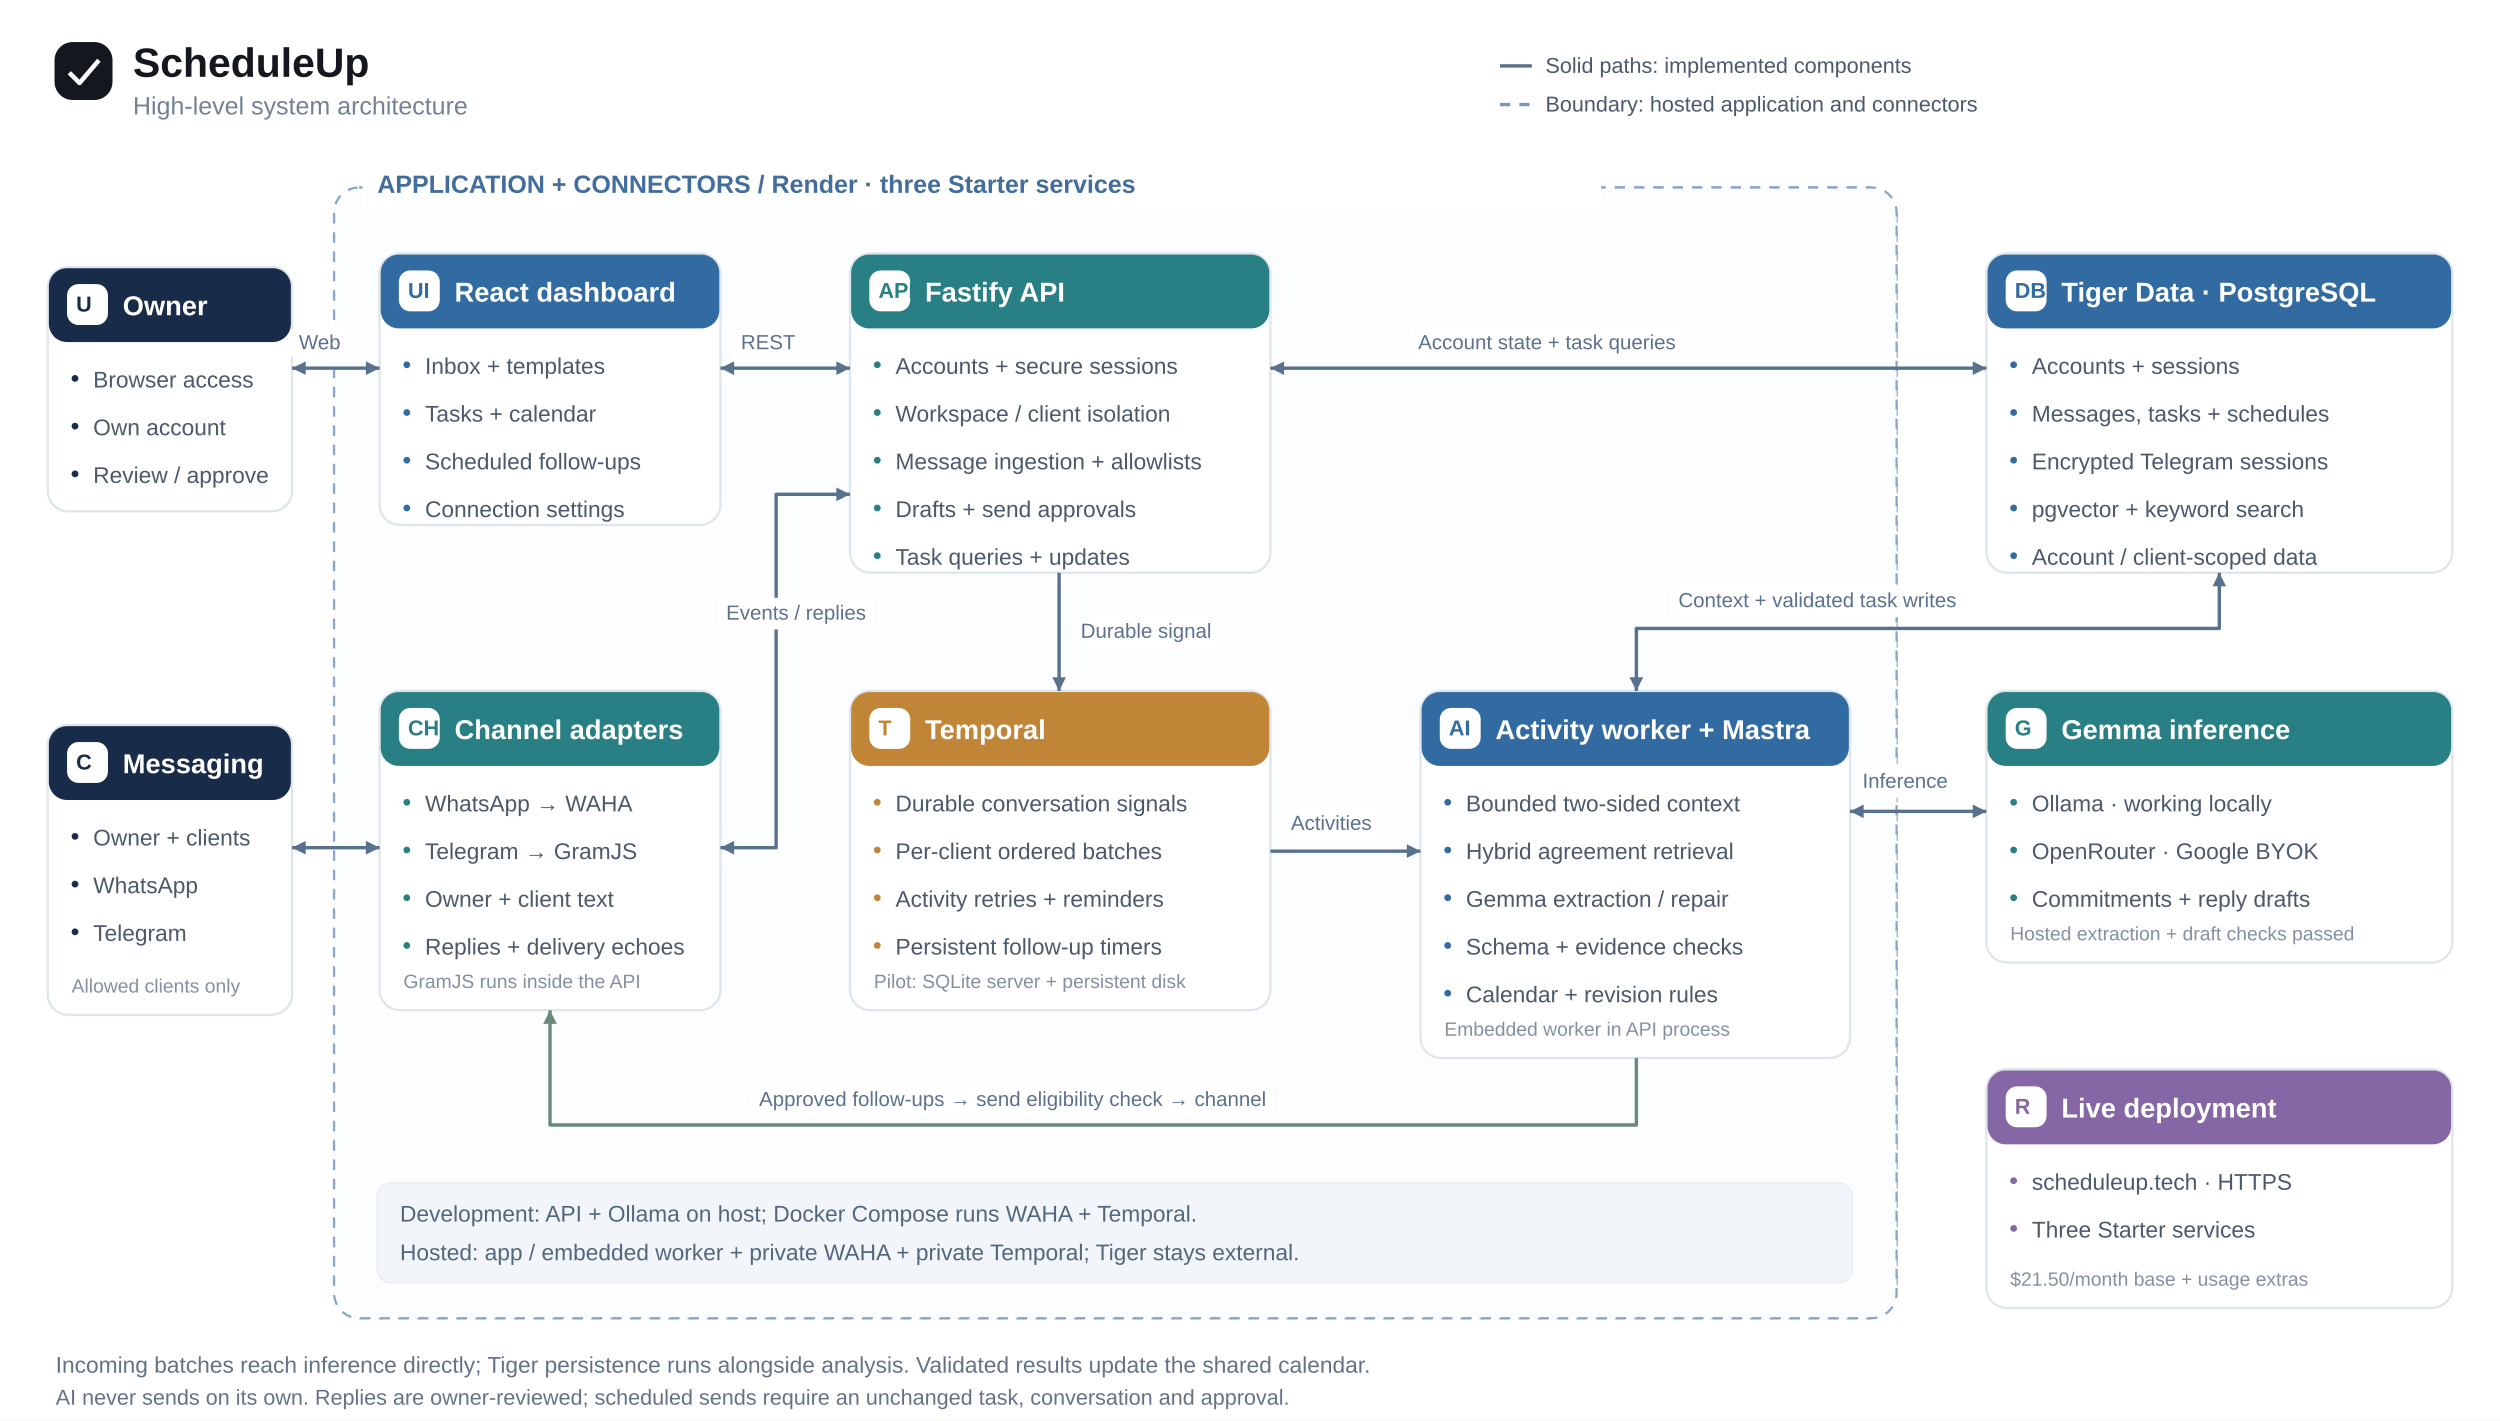
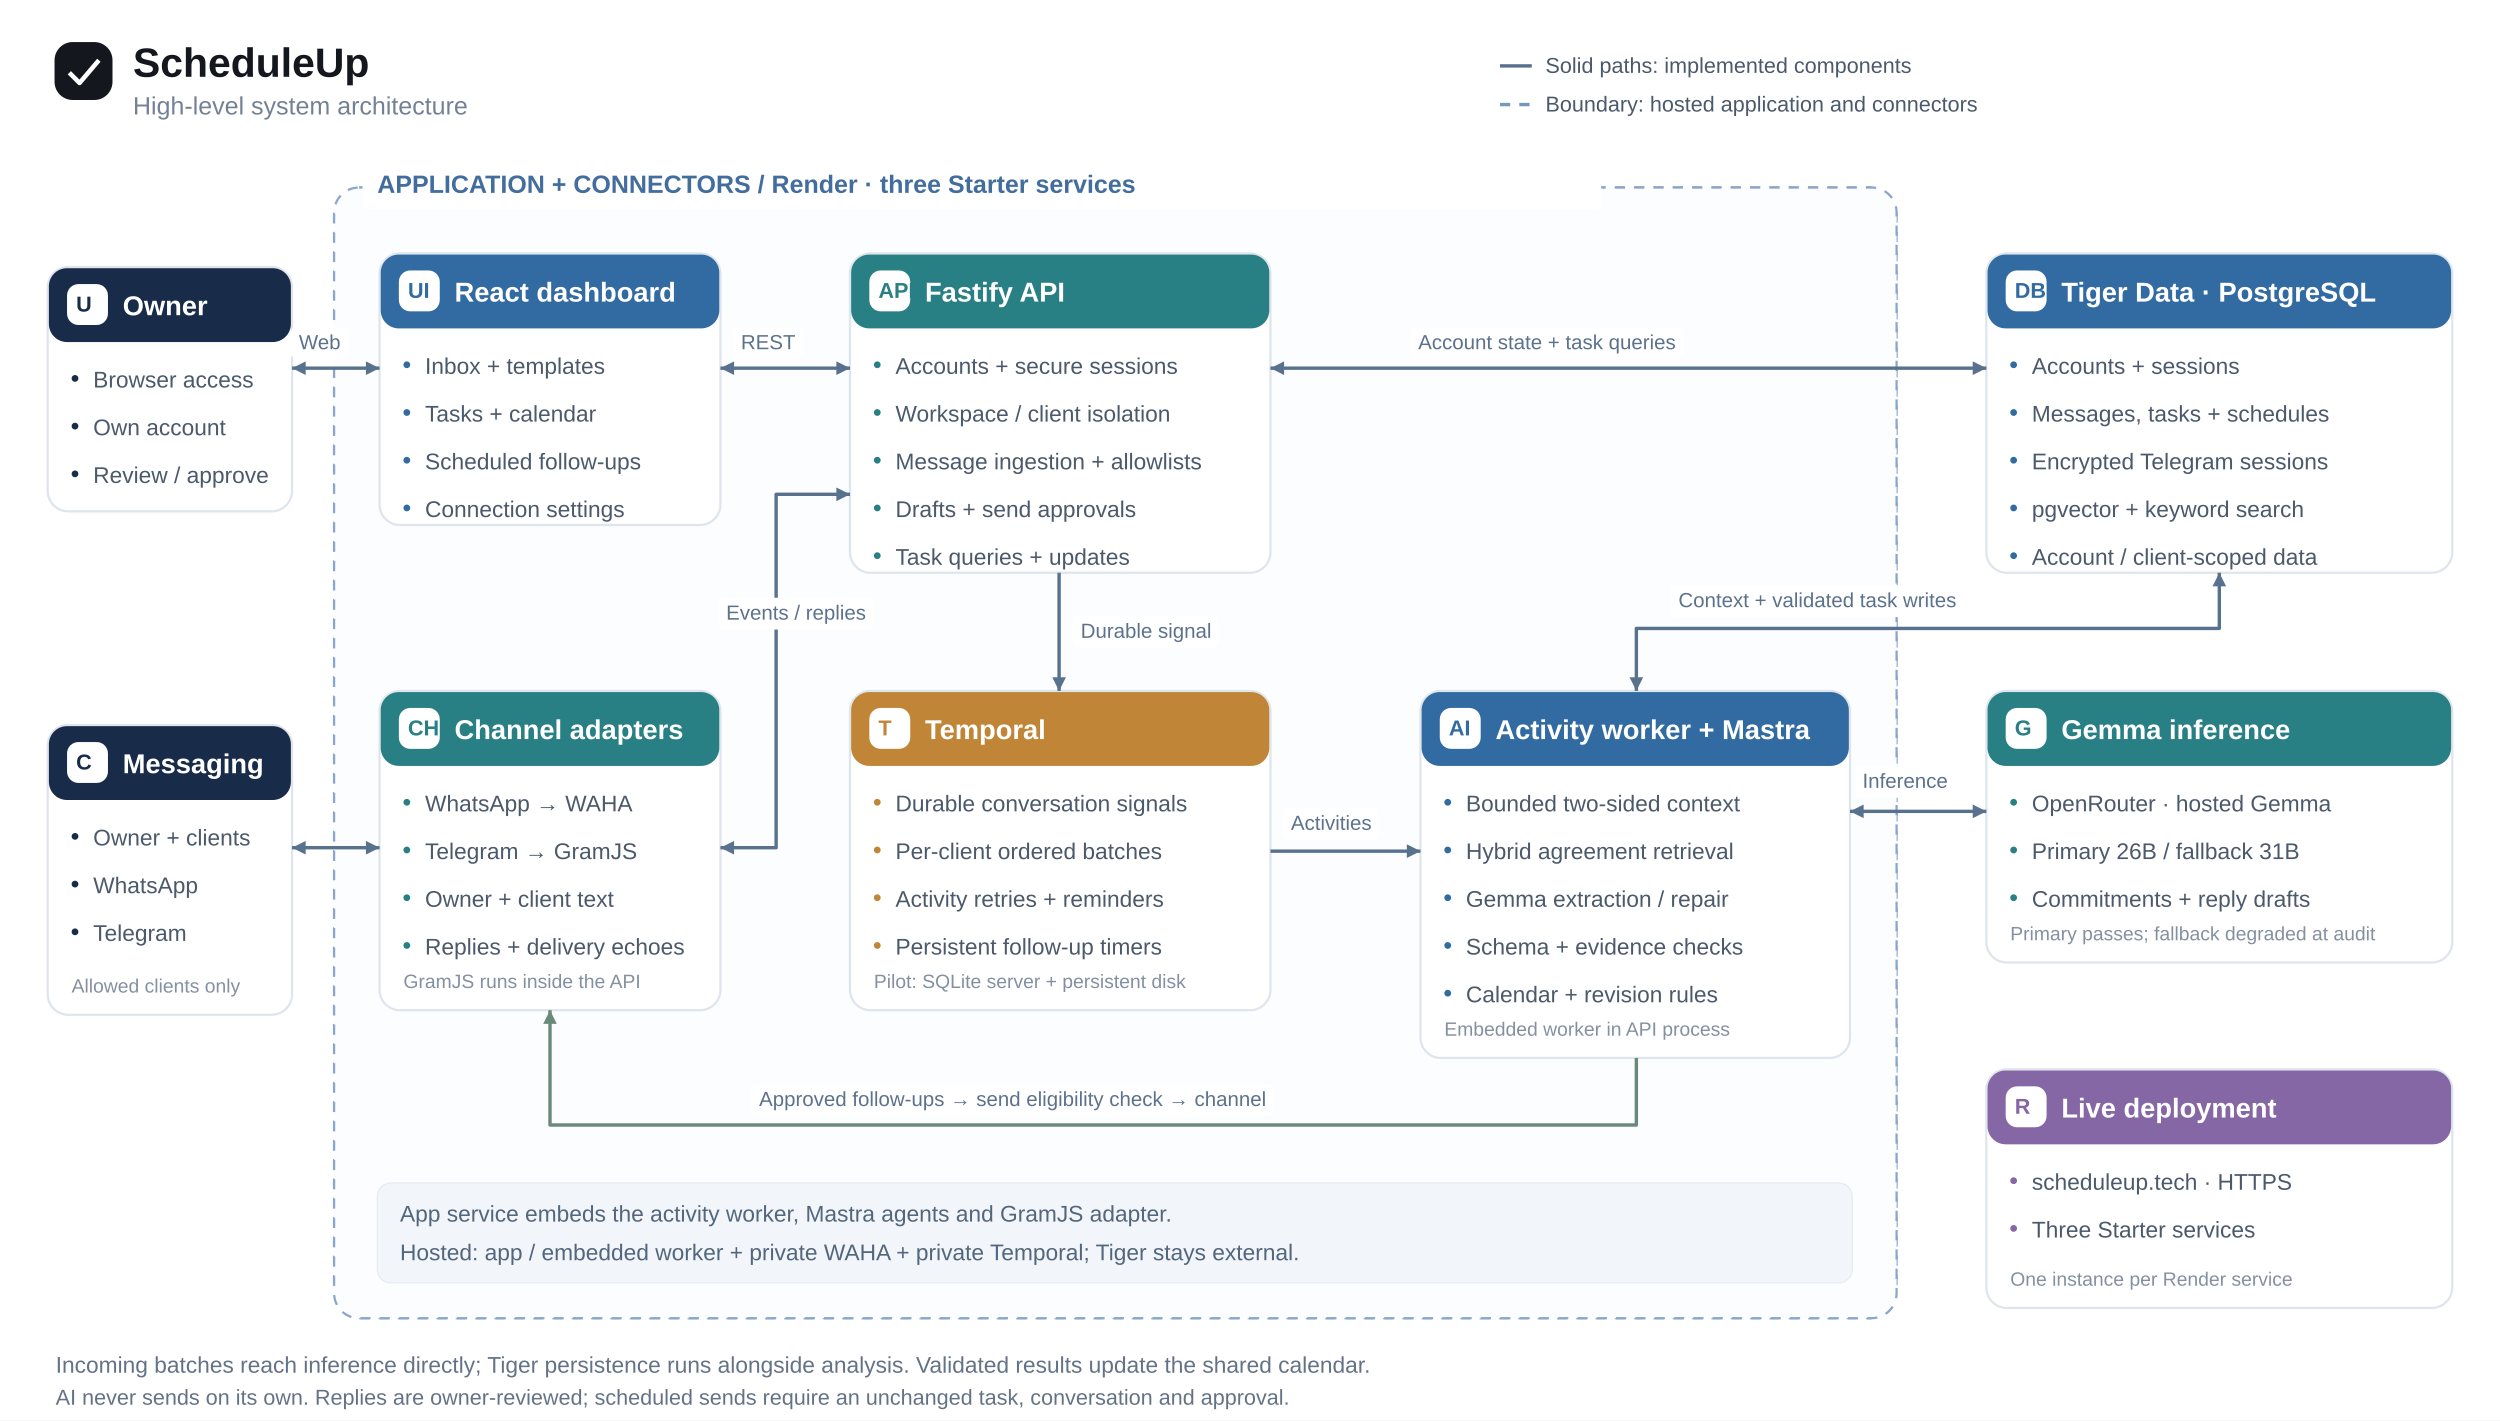
<svg xmlns="http://www.w3.org/2000/svg" width="2200" height="1250" viewBox="0 0 2200 1250">
  <rect width="100%" height="100%" fill="white" />
  <rect x="48" y="37" width="51" height="51" rx="16" fill="#14171e" stroke="#14171e" stroke-width="0" />
  <polyline points="61,64 70,73 87,53" fill="none" stroke="#ffffff" stroke-width="4" stroke-linejoin="round" />
  <text x="117" y="67.6" font-family="Arial,Helvetica,sans-serif" font-size="36" fill="#14171e" font-weight="700">ScheduleUp</text>
  <text x="117" y="100.7" font-family="Arial,Helvetica,sans-serif" font-size="22" fill="#748195" font-weight="400">High-level system architecture</text>
  <text x="1360" y="64.15" font-family="Arial,Helvetica,sans-serif" font-size="19" fill="#4b596b" font-weight="400">Solid paths: implemented components</text>
  <polyline points="1320,58 1348,58" fill="none" stroke="#58728e" stroke-width="3" stroke-linejoin="round" />
  <text x="1360" y="98.15" font-family="Arial,Helvetica,sans-serif" font-size="19" fill="#4b596b" font-weight="400">Boundary: hosted application and connectors</text>
  <polyline points="1320,92 1348,92" fill="none" stroke="#7696bc" stroke-width="3" stroke-linejoin="round" stroke-dasharray="9 8" />
  <polyline points="316,165 1647,165" fill="none" stroke="#8aa7ca" stroke-width="2" stroke-linejoin="round" stroke-dasharray="9 8" />
  <polyline points="316,1160 1647,1160" fill="none" stroke="#8aa7ca" stroke-width="2" stroke-linejoin="round" stroke-dasharray="9 8" />
  <polyline points="294,187 294,1138" fill="none" stroke="#8aa7ca" stroke-width="2" stroke-linejoin="round" stroke-dasharray="9 8" />
  <polyline points="1669,187 1669,1138" fill="none" stroke="#8aa7ca" stroke-width="2" stroke-linejoin="round" stroke-dasharray="9 8" />
  <rect x="294" y="165" width="1375" height="995" rx="22" fill="#fcfdff" stroke="#8aa7ca" stroke-width="2" stroke-dasharray="9 8" />
  <rect x="319" y="146" width="1090" height="38" rx="4" fill="#ffffff" stroke="#ffffff" stroke-width="0" />
  <text x="332" y="169.7" font-family="Arial,Helvetica,sans-serif" font-size="22" fill="#426d9d" font-weight="700">APPLICATION + CONNECTORS  /  Render · three Starter services</text>
  <rect x="42" y="235" width="215" height="215" rx="18" fill="#fff" stroke="#dfe5ed" stroke-width="2" />
  <rect x="43" y="236" width="213" height="65" rx="16" fill="#182c49" stroke="#182c49" stroke-width="0" />
  <rect x="59" y="250" width="36" height="36" rx="10" fill="#ffffff" stroke="#ffffff" stroke-width="0" />
  <text x="67" y="274.15" font-family="Arial,Helvetica,sans-serif" font-size="19" fill="#182c49" font-weight="700">U</text>
  <text x="108" y="277.4" font-family="Arial,Helvetica,sans-serif" font-size="24" fill="#ffffff" font-weight="700">Owner</text>
  <circle cx="66" cy="333" r="3" fill="#182c49" />
  <text x="82" y="341.0" font-family="Arial,Helvetica,sans-serif" font-size="20" fill="#4b596b" font-weight="400">Browser access</text>
  <circle cx="66" cy="375" r="3" fill="#182c49" />
  <text x="82" y="383.0" font-family="Arial,Helvetica,sans-serif" font-size="20" fill="#4b596b" font-weight="400">Own account</text>
  <circle cx="66" cy="417" r="3" fill="#182c49" />
  <text x="82" y="425.0" font-family="Arial,Helvetica,sans-serif" font-size="20" fill="#4b596b" font-weight="400">Review / approve</text>
  <rect x="42" y="638" width="215" height="255" rx="18" fill="#fff" stroke="#dfe5ed" stroke-width="2" />
  <rect x="43" y="639" width="213" height="65" rx="16" fill="#182c49" stroke="#182c49" stroke-width="0" />
  <rect x="59" y="653" width="36" height="36" rx="10" fill="#ffffff" stroke="#ffffff" stroke-width="0" />
  <text x="67" y="677.15" font-family="Arial,Helvetica,sans-serif" font-size="19" fill="#182c49" font-weight="700">C</text>
  <text x="108" y="680.4" font-family="Arial,Helvetica,sans-serif" font-size="24" fill="#ffffff" font-weight="700">Messaging</text>
  <circle cx="66" cy="736" r="3" fill="#182c49" />
  <text x="82" y="744.0" font-family="Arial,Helvetica,sans-serif" font-size="20" fill="#4b596b" font-weight="400">Owner + clients</text>
  <circle cx="66" cy="778" r="3" fill="#182c49" />
  <text x="82" y="786.0" font-family="Arial,Helvetica,sans-serif" font-size="20" fill="#4b596b" font-weight="400">WhatsApp</text>
  <circle cx="66" cy="820" r="3" fill="#182c49" />
  <text x="82" y="828.0" font-family="Arial,Helvetica,sans-serif" font-size="20" fill="#4b596b" font-weight="400">Telegram</text>
  <text x="63" y="873.45" font-family="Arial,Helvetica,sans-serif" font-size="17" fill="#8490a1" font-weight="400">Allowed clients only</text>
  <rect x="334" y="223" width="300" height="239" rx="18" fill="#fff" stroke="#dfe5ed" stroke-width="2" />
  <rect x="335" y="224" width="298" height="65" rx="16" fill="#326ba1" stroke="#326ba1" stroke-width="0" />
  <rect x="351" y="238" width="36" height="36" rx="10" fill="#ffffff" stroke="#ffffff" stroke-width="0" />
  <text x="359" y="262.15" font-family="Arial,Helvetica,sans-serif" font-size="19" fill="#326ba1" font-weight="700">UI</text>
  <text x="400" y="265.4" font-family="Arial,Helvetica,sans-serif" font-size="24" fill="#ffffff" font-weight="700">React dashboard</text>
  <circle cx="358" cy="321" r="3" fill="#326ba1" />
  <text x="374" y="329.0" font-family="Arial,Helvetica,sans-serif" font-size="20" fill="#4b596b" font-weight="400">Inbox + templates</text>
  <circle cx="358" cy="363" r="3" fill="#326ba1" />
  <text x="374" y="371.0" font-family="Arial,Helvetica,sans-serif" font-size="20" fill="#4b596b" font-weight="400">Tasks + calendar</text>
  <circle cx="358" cy="405" r="3" fill="#326ba1" />
  <text x="374" y="413.0" font-family="Arial,Helvetica,sans-serif" font-size="20" fill="#4b596b" font-weight="400">Scheduled follow-ups</text>
  <circle cx="358" cy="447" r="3" fill="#326ba1" />
  <text x="374" y="455.0" font-family="Arial,Helvetica,sans-serif" font-size="20" fill="#4b596b" font-weight="400">Connection settings</text>
  <rect x="748" y="223" width="370" height="281" rx="18" fill="#fff" stroke="#dfe5ed" stroke-width="2" />
  <rect x="749" y="224" width="368" height="65" rx="16" fill="#287f84" stroke="#287f84" stroke-width="0" />
  <rect x="765" y="238" width="36" height="36" rx="10" fill="#ffffff" stroke="#ffffff" stroke-width="0" />
  <text x="773" y="262.15" font-family="Arial,Helvetica,sans-serif" font-size="19" fill="#287f84" font-weight="700">API</text>
  <text x="814" y="265.4" font-family="Arial,Helvetica,sans-serif" font-size="24" fill="#ffffff" font-weight="700">Fastify API</text>
  <circle cx="772" cy="321" r="3" fill="#287f84" />
  <text x="788" y="329.0" font-family="Arial,Helvetica,sans-serif" font-size="20" fill="#4b596b" font-weight="400">Accounts + secure sessions</text>
  <circle cx="772" cy="363" r="3" fill="#287f84" />
  <text x="788" y="371.0" font-family="Arial,Helvetica,sans-serif" font-size="20" fill="#4b596b" font-weight="400">Workspace / client isolation</text>
  <circle cx="772" cy="405" r="3" fill="#287f84" />
  <text x="788" y="413.0" font-family="Arial,Helvetica,sans-serif" font-size="20" fill="#4b596b" font-weight="400">Message ingestion + allowlists</text>
  <circle cx="772" cy="447" r="3" fill="#287f84" />
  <text x="788" y="455.0" font-family="Arial,Helvetica,sans-serif" font-size="20" fill="#4b596b" font-weight="400">Drafts + send approvals</text>
  <circle cx="772" cy="489" r="3" fill="#287f84" />
  <text x="788" y="497.0" font-family="Arial,Helvetica,sans-serif" font-size="20" fill="#4b596b" font-weight="400">Task queries + updates</text>
  <rect x="334" y="608" width="300" height="281" rx="18" fill="#fff" stroke="#dfe5ed" stroke-width="2" />
  <rect x="335" y="609" width="298" height="65" rx="16" fill="#287f84" stroke="#287f84" stroke-width="0" />
  <rect x="351" y="623" width="36" height="36" rx="10" fill="#ffffff" stroke="#ffffff" stroke-width="0" />
  <text x="359" y="647.15" font-family="Arial,Helvetica,sans-serif" font-size="19" fill="#287f84" font-weight="700">CH</text>
  <text x="400" y="650.4" font-family="Arial,Helvetica,sans-serif" font-size="24" fill="#ffffff" font-weight="700">Channel adapters</text>
  <circle cx="358" cy="706" r="3" fill="#287f84" />
  <text x="374" y="714.0" font-family="Arial,Helvetica,sans-serif" font-size="20" fill="#4b596b" font-weight="400">WhatsApp → WAHA</text>
  <circle cx="358" cy="748" r="3" fill="#287f84" />
  <text x="374" y="756.0" font-family="Arial,Helvetica,sans-serif" font-size="20" fill="#4b596b" font-weight="400">Telegram → GramJS</text>
  <circle cx="358" cy="790" r="3" fill="#287f84" />
  <text x="374" y="798.0" font-family="Arial,Helvetica,sans-serif" font-size="20" fill="#4b596b" font-weight="400">Owner + client text</text>
  <circle cx="358" cy="832" r="3" fill="#287f84" />
  <text x="374" y="840.0" font-family="Arial,Helvetica,sans-serif" font-size="20" fill="#4b596b" font-weight="400">Replies + delivery echoes</text>
  <text x="355" y="869.45" font-family="Arial,Helvetica,sans-serif" font-size="17" fill="#8490a1" font-weight="400">GramJS runs inside the API</text>
  <rect x="748" y="608" width="370" height="281" rx="18" fill="#fff" stroke="#dfe5ed" stroke-width="2" />
  <rect x="749" y="609" width="368" height="65" rx="16" fill="#c08537" stroke="#c08537" stroke-width="0" />
  <rect x="765" y="623" width="36" height="36" rx="10" fill="#ffffff" stroke="#ffffff" stroke-width="0" />
  <text x="773" y="647.15" font-family="Arial,Helvetica,sans-serif" font-size="19" fill="#c08537" font-weight="700">T</text>
  <text x="814" y="650.4" font-family="Arial,Helvetica,sans-serif" font-size="24" fill="#ffffff" font-weight="700">Temporal</text>
  <circle cx="772" cy="706" r="3" fill="#c08537" />
  <text x="788" y="714.0" font-family="Arial,Helvetica,sans-serif" font-size="20" fill="#4b596b" font-weight="400">Durable conversation signals</text>
  <circle cx="772" cy="748" r="3" fill="#c08537" />
  <text x="788" y="756.0" font-family="Arial,Helvetica,sans-serif" font-size="20" fill="#4b596b" font-weight="400">Per-client ordered batches</text>
  <circle cx="772" cy="790" r="3" fill="#c08537" />
  <text x="788" y="798.0" font-family="Arial,Helvetica,sans-serif" font-size="20" fill="#4b596b" font-weight="400">Activity retries + reminders</text>
  <circle cx="772" cy="832" r="3" fill="#c08537" />
  <text x="788" y="840.0" font-family="Arial,Helvetica,sans-serif" font-size="20" fill="#4b596b" font-weight="400">Persistent follow-up timers</text>
  <text x="769" y="869.45" font-family="Arial,Helvetica,sans-serif" font-size="17" fill="#8490a1" font-weight="400">Pilot: SQLite server + persistent disk</text>
  <rect x="1250" y="608" width="378" height="323" rx="18" fill="#fff" stroke="#dfe5ed" stroke-width="2" />
  <rect x="1251" y="609" width="376" height="65" rx="16" fill="#326ba1" stroke="#326ba1" stroke-width="0" />
  <rect x="1267" y="623" width="36" height="36" rx="10" fill="#ffffff" stroke="#ffffff" stroke-width="0" />
  <text x="1275" y="647.15" font-family="Arial,Helvetica,sans-serif" font-size="19" fill="#326ba1" font-weight="700">AI</text>
  <text x="1316" y="650.4" font-family="Arial,Helvetica,sans-serif" font-size="24" fill="#ffffff" font-weight="700">Activity worker + Mastra</text>
  <circle cx="1274" cy="706" r="3" fill="#326ba1" />
  <text x="1290" y="714.0" font-family="Arial,Helvetica,sans-serif" font-size="20" fill="#4b596b" font-weight="400">Bounded two-sided context</text>
  <circle cx="1274" cy="748" r="3" fill="#326ba1" />
  <text x="1290" y="756.0" font-family="Arial,Helvetica,sans-serif" font-size="20" fill="#4b596b" font-weight="400">Hybrid agreement retrieval</text>
  <circle cx="1274" cy="790" r="3" fill="#326ba1" />
  <text x="1290" y="798.0" font-family="Arial,Helvetica,sans-serif" font-size="20" fill="#4b596b" font-weight="400">Gemma extraction / repair</text>
  <circle cx="1274" cy="832" r="3" fill="#326ba1" />
  <text x="1290" y="840.0" font-family="Arial,Helvetica,sans-serif" font-size="20" fill="#4b596b" font-weight="400">Schema + evidence checks</text>
  <circle cx="1274" cy="874" r="3" fill="#326ba1" />
  <text x="1290" y="882.0" font-family="Arial,Helvetica,sans-serif" font-size="20" fill="#4b596b" font-weight="400">Calendar + revision rules</text>
  <text x="1271" y="911.45" font-family="Arial,Helvetica,sans-serif" font-size="17" fill="#8490a1" font-weight="400">Embedded worker in API process</text>
  <rect x="1748" y="223" width="410" height="281" rx="18" fill="#fff" stroke="#dfe5ed" stroke-width="2" />
  <rect x="1749" y="224" width="408" height="65" rx="16" fill="#326ba1" stroke="#326ba1" stroke-width="0" />
  <rect x="1765" y="238" width="36" height="36" rx="10" fill="#ffffff" stroke="#ffffff" stroke-width="0" />
  <text x="1773" y="262.15" font-family="Arial,Helvetica,sans-serif" font-size="19" fill="#326ba1" font-weight="700">DB</text>
  <text x="1814" y="265.4" font-family="Arial,Helvetica,sans-serif" font-size="24" fill="#ffffff" font-weight="700">Tiger Data · PostgreSQL</text>
  <circle cx="1772" cy="321" r="3" fill="#326ba1" />
  <text x="1788" y="329.0" font-family="Arial,Helvetica,sans-serif" font-size="20" fill="#4b596b" font-weight="400">Accounts + sessions</text>
  <circle cx="1772" cy="363" r="3" fill="#326ba1" />
  <text x="1788" y="371.0" font-family="Arial,Helvetica,sans-serif" font-size="20" fill="#4b596b" font-weight="400">Messages, tasks + schedules</text>
  <circle cx="1772" cy="405" r="3" fill="#326ba1" />
  <text x="1788" y="413.0" font-family="Arial,Helvetica,sans-serif" font-size="20" fill="#4b596b" font-weight="400">Encrypted Telegram sessions</text>
  <circle cx="1772" cy="447" r="3" fill="#326ba1" />
  <text x="1788" y="455.0" font-family="Arial,Helvetica,sans-serif" font-size="20" fill="#4b596b" font-weight="400">pgvector + keyword search</text>
  <circle cx="1772" cy="489" r="3" fill="#326ba1" />
  <text x="1788" y="497.0" font-family="Arial,Helvetica,sans-serif" font-size="20" fill="#4b596b" font-weight="400">Account / client-scoped data</text>
  <rect x="1748" y="608" width="410" height="239" rx="18" fill="#fff" stroke="#dfe5ed" stroke-width="2" />
  <rect x="1749" y="609" width="408" height="65" rx="16" fill="#287f84" stroke="#287f84" stroke-width="0" />
  <rect x="1765" y="623" width="36" height="36" rx="10" fill="#ffffff" stroke="#ffffff" stroke-width="0" />
  <text x="1773" y="647.15" font-family="Arial,Helvetica,sans-serif" font-size="19" fill="#287f84" font-weight="700">G</text>
  <text x="1814" y="650.4" font-family="Arial,Helvetica,sans-serif" font-size="24" fill="#ffffff" font-weight="700">Gemma inference</text>
  <circle cx="1772" cy="706" r="3" fill="#287f84" />
-   <text x="1788" y="714.0" font-family="Arial,Helvetica,sans-serif" font-size="20" fill="#4b596b" font-weight="400">Ollama · working locally</text>
+   <text x="1788" y="714.0" font-family="Arial,Helvetica,sans-serif" font-size="20" fill="#4b596b" font-weight="400">OpenRouter · hosted Gemma</text>
  <circle cx="1772" cy="748" r="3" fill="#287f84" />
-   <text x="1788" y="756.0" font-family="Arial,Helvetica,sans-serif" font-size="20" fill="#4b596b" font-weight="400">OpenRouter · Google BYOK</text>
+   <text x="1788" y="756.0" font-family="Arial,Helvetica,sans-serif" font-size="20" fill="#4b596b" font-weight="400">Primary 26B / fallback 31B</text>
  <circle cx="1772" cy="790" r="3" fill="#287f84" />
  <text x="1788" y="798.0" font-family="Arial,Helvetica,sans-serif" font-size="20" fill="#4b596b" font-weight="400">Commitments + reply drafts</text>
-   <text x="1769" y="827.45" font-family="Arial,Helvetica,sans-serif" font-size="17" fill="#8490a1" font-weight="400">Hosted extraction + draft checks passed</text>
+   <text x="1769" y="827.45" font-family="Arial,Helvetica,sans-serif" font-size="17" fill="#8490a1" font-weight="400">Primary passes; fallback degraded at audit</text>
  <rect x="1748" y="941" width="410" height="210" rx="18" fill="#fff" stroke="#dfe5ed" stroke-width="2" />
  <rect x="1749" y="942" width="408" height="65" rx="16" fill="#8467a4" stroke="#8467a4" stroke-width="0" />
  <rect x="1765" y="956" width="36" height="36" rx="10" fill="#ffffff" stroke="#ffffff" stroke-width="0" />
  <text x="1773" y="980.15" font-family="Arial,Helvetica,sans-serif" font-size="19" fill="#8467a4" font-weight="700">R</text>
  <text x="1814" y="983.4" font-family="Arial,Helvetica,sans-serif" font-size="24" fill="#ffffff" font-weight="700">Live deployment</text>
  <circle cx="1772" cy="1039" r="3" fill="#8467a4" />
  <text x="1788" y="1047.0" font-family="Arial,Helvetica,sans-serif" font-size="20" fill="#4b596b" font-weight="400">scheduleup.tech · HTTPS</text>
  <circle cx="1772" cy="1081" r="3" fill="#8467a4" />
  <text x="1788" y="1089.0" font-family="Arial,Helvetica,sans-serif" font-size="20" fill="#4b596b" font-weight="400">Three Starter services</text>
-   <text x="1769" y="1131.45" font-family="Arial,Helvetica,sans-serif" font-size="17" fill="#8490a1" font-weight="400">$21.50/month base + usage extras</text>
+   <text x="1769" y="1131.45" font-family="Arial,Helvetica,sans-serif" font-size="17" fill="#8490a1" font-weight="400">One instance per Render service</text>
  <polyline points="257,324 334,324" fill="none" stroke="#58728e" stroke-width="3" stroke-linejoin="round" />
  <polygon points="334,324 322.0,330.0 322.0,318.0" fill="#58728e" />
  <polygon points="257,324 269.0,318.0 269.0,330.0" fill="#58728e" />
  <rect x="256" y="288" width="51.0" height="28" rx="5" fill="#ffffff" stroke="#ffffff" stroke-width="0" />
  <text x="263" y="307.3" font-family="Arial,Helvetica,sans-serif" font-size="18" fill="#5b718c" font-weight="400">Web</text>
  <polyline points="634,324 748,324" fill="none" stroke="#58728e" stroke-width="3" stroke-linejoin="round" />
  <polygon points="748,324 736.0,330.0 736.0,318.0" fill="#58728e" />
  <polygon points="634,324 646.0,318.0 646.0,330.0" fill="#58728e" />
  <rect x="645" y="288" width="62.0" height="28" rx="5" fill="#ffffff" stroke="#ffffff" stroke-width="0" />
  <text x="652" y="307.3" font-family="Arial,Helvetica,sans-serif" font-size="18" fill="#5b718c" font-weight="400">REST</text>
  <polyline points="1118,324 1748,324" fill="none" stroke="#58728e" stroke-width="3" stroke-linejoin="round" />
  <polygon points="1748,324 1736.0,330.0 1736.0,318.0" fill="#58728e" />
  <polygon points="1118,324 1130.0,318.0 1130.0,330.0" fill="#58728e" />
  <rect x="1241" y="288" width="241.0" height="28" rx="5" fill="#ffffff" stroke="#ffffff" stroke-width="0" />
  <text x="1248" y="307.3" font-family="Arial,Helvetica,sans-serif" font-size="18" fill="#5b718c" font-weight="400">Account state + task queries</text>
  <polyline points="257,746 334,746" fill="none" stroke="#58728e" stroke-width="3" stroke-linejoin="round" />
  <polygon points="334,746 322.0,752.0 322.0,740.0" fill="#58728e" />
  <polygon points="257,746 269.0,740.0 269.0,752.0" fill="#58728e" />
  <polyline points="634,746 683,746 683,435 748,435" fill="none" stroke="#58728e" stroke-width="3" stroke-linejoin="round" />
  <polygon points="748,435 736.0,441.0 736.0,429.0" fill="#58728e" />
  <polygon points="634,746 646.0,740.0 646.0,752.0" fill="#58728e" />
  <rect x="632" y="526" width="137.0" height="28" rx="5" fill="#ffffff" stroke="#ffffff" stroke-width="0" />
  <text x="639" y="545.3" font-family="Arial,Helvetica,sans-serif" font-size="18" fill="#5b718c" font-weight="400">Events / replies</text>
  <polyline points="932,504 932,608" fill="none" stroke="#58728e" stroke-width="3" stroke-linejoin="round" />
  <polygon points="932,608 926.0,596.0 938.0,596.0" fill="#58728e" />
  <rect x="944" y="542" width="129.0" height="28" rx="5" fill="#ffffff" stroke="#ffffff" stroke-width="0" />
  <text x="951" y="561.3" font-family="Arial,Helvetica,sans-serif" font-size="18" fill="#5b718c" font-weight="400">Durable signal</text>
  <polyline points="1118,749 1250,749" fill="none" stroke="#58728e" stroke-width="3" stroke-linejoin="round" />
  <polygon points="1250,749 1238.0,755.0 1238.0,743.0" fill="#58728e" />
  <rect x="1129" y="711" width="85.0" height="28" rx="5" fill="#ffffff" stroke="#ffffff" stroke-width="0" />
  <text x="1136" y="730.3" font-family="Arial,Helvetica,sans-serif" font-size="18" fill="#5b718c" font-weight="400">Activities</text>
  <polyline points="1628,714 1748,714" fill="none" stroke="#58728e" stroke-width="3" stroke-linejoin="round" />
  <polygon points="1748,714 1736.0,720.0 1736.0,708.0" fill="#58728e" />
  <polygon points="1628,714 1640.0,708.0 1640.0,720.0" fill="#58728e" />
  <rect x="1632" y="674" width="89.0" height="28" rx="5" fill="#ffffff" stroke="#ffffff" stroke-width="0" />
  <text x="1639" y="693.3" font-family="Arial,Helvetica,sans-serif" font-size="18" fill="#5b718c" font-weight="400">Inference</text>
  <polyline points="1440,608 1440,553 1953,553 1953,504" fill="none" stroke="#58728e" stroke-width="3" stroke-linejoin="round" />
  <polygon points="1953,504 1959.0,516.0 1947.0,516.0" fill="#58728e" />
  <polygon points="1440,608 1434.0,596.0 1446.0,596.0" fill="#58728e" />
  <rect x="1470" y="515" width="259.0" height="28" rx="5" fill="#ffffff" stroke="#ffffff" stroke-width="0" />
  <text x="1477" y="534.3" font-family="Arial,Helvetica,sans-serif" font-size="18" fill="#5b718c" font-weight="400">Context + validated task writes</text>
  <polyline points="1440,931 1440,990 484,990 484,889" fill="none" stroke="#698a7a" stroke-width="3" stroke-linejoin="round" />
  <polygon points="484,889 490.0,901.0 478.0,901.0" fill="#698a7a" />
  <rect x="661" y="954" width="460.0" height="28" rx="5" fill="#ffffff" stroke="#ffffff" stroke-width="0" />
  <text x="668" y="973.3" font-family="Arial,Helvetica,sans-serif" font-size="18" fill="#5b718c" font-weight="400">Approved follow-ups → send eligibility check → channel</text>
  <rect x="332" y="1041" width="1298" height="88" rx="12" fill="#f2f5f9" stroke="#e4eaf1" stroke-width="1" />
-   <text x="352" y="1075.0" font-family="Arial,Helvetica,sans-serif" font-size="20" fill="#52667d" font-weight="400">Development: API + Ollama on host; Docker Compose runs WAHA + Temporal.</text>
+   <text x="352" y="1075.0" font-family="Arial,Helvetica,sans-serif" font-size="20" fill="#52667d" font-weight="400">App service embeds the activity worker, Mastra agents and GramJS adapter.</text>
  <text x="352" y="1109.0" font-family="Arial,Helvetica,sans-serif" font-size="20" fill="#52667d" font-weight="400">Hosted: app / embedded worker + private WAHA + private Temporal; Tiger stays external.</text>
  <text x="49" y="1208.0" font-family="Arial,Helvetica,sans-serif" font-size="20" fill="#647286" font-weight="400">Incoming batches reach inference directly; Tiger persistence runs alongside analysis. Validated results update the shared calendar.</text>
  <text x="49" y="1236.15" font-family="Arial,Helvetica,sans-serif" font-size="19" fill="#647286" font-weight="400">AI never sends on its own. Replies are owner-reviewed; scheduled sends require an unchanged task, conversation and approval.</text>
</svg>
